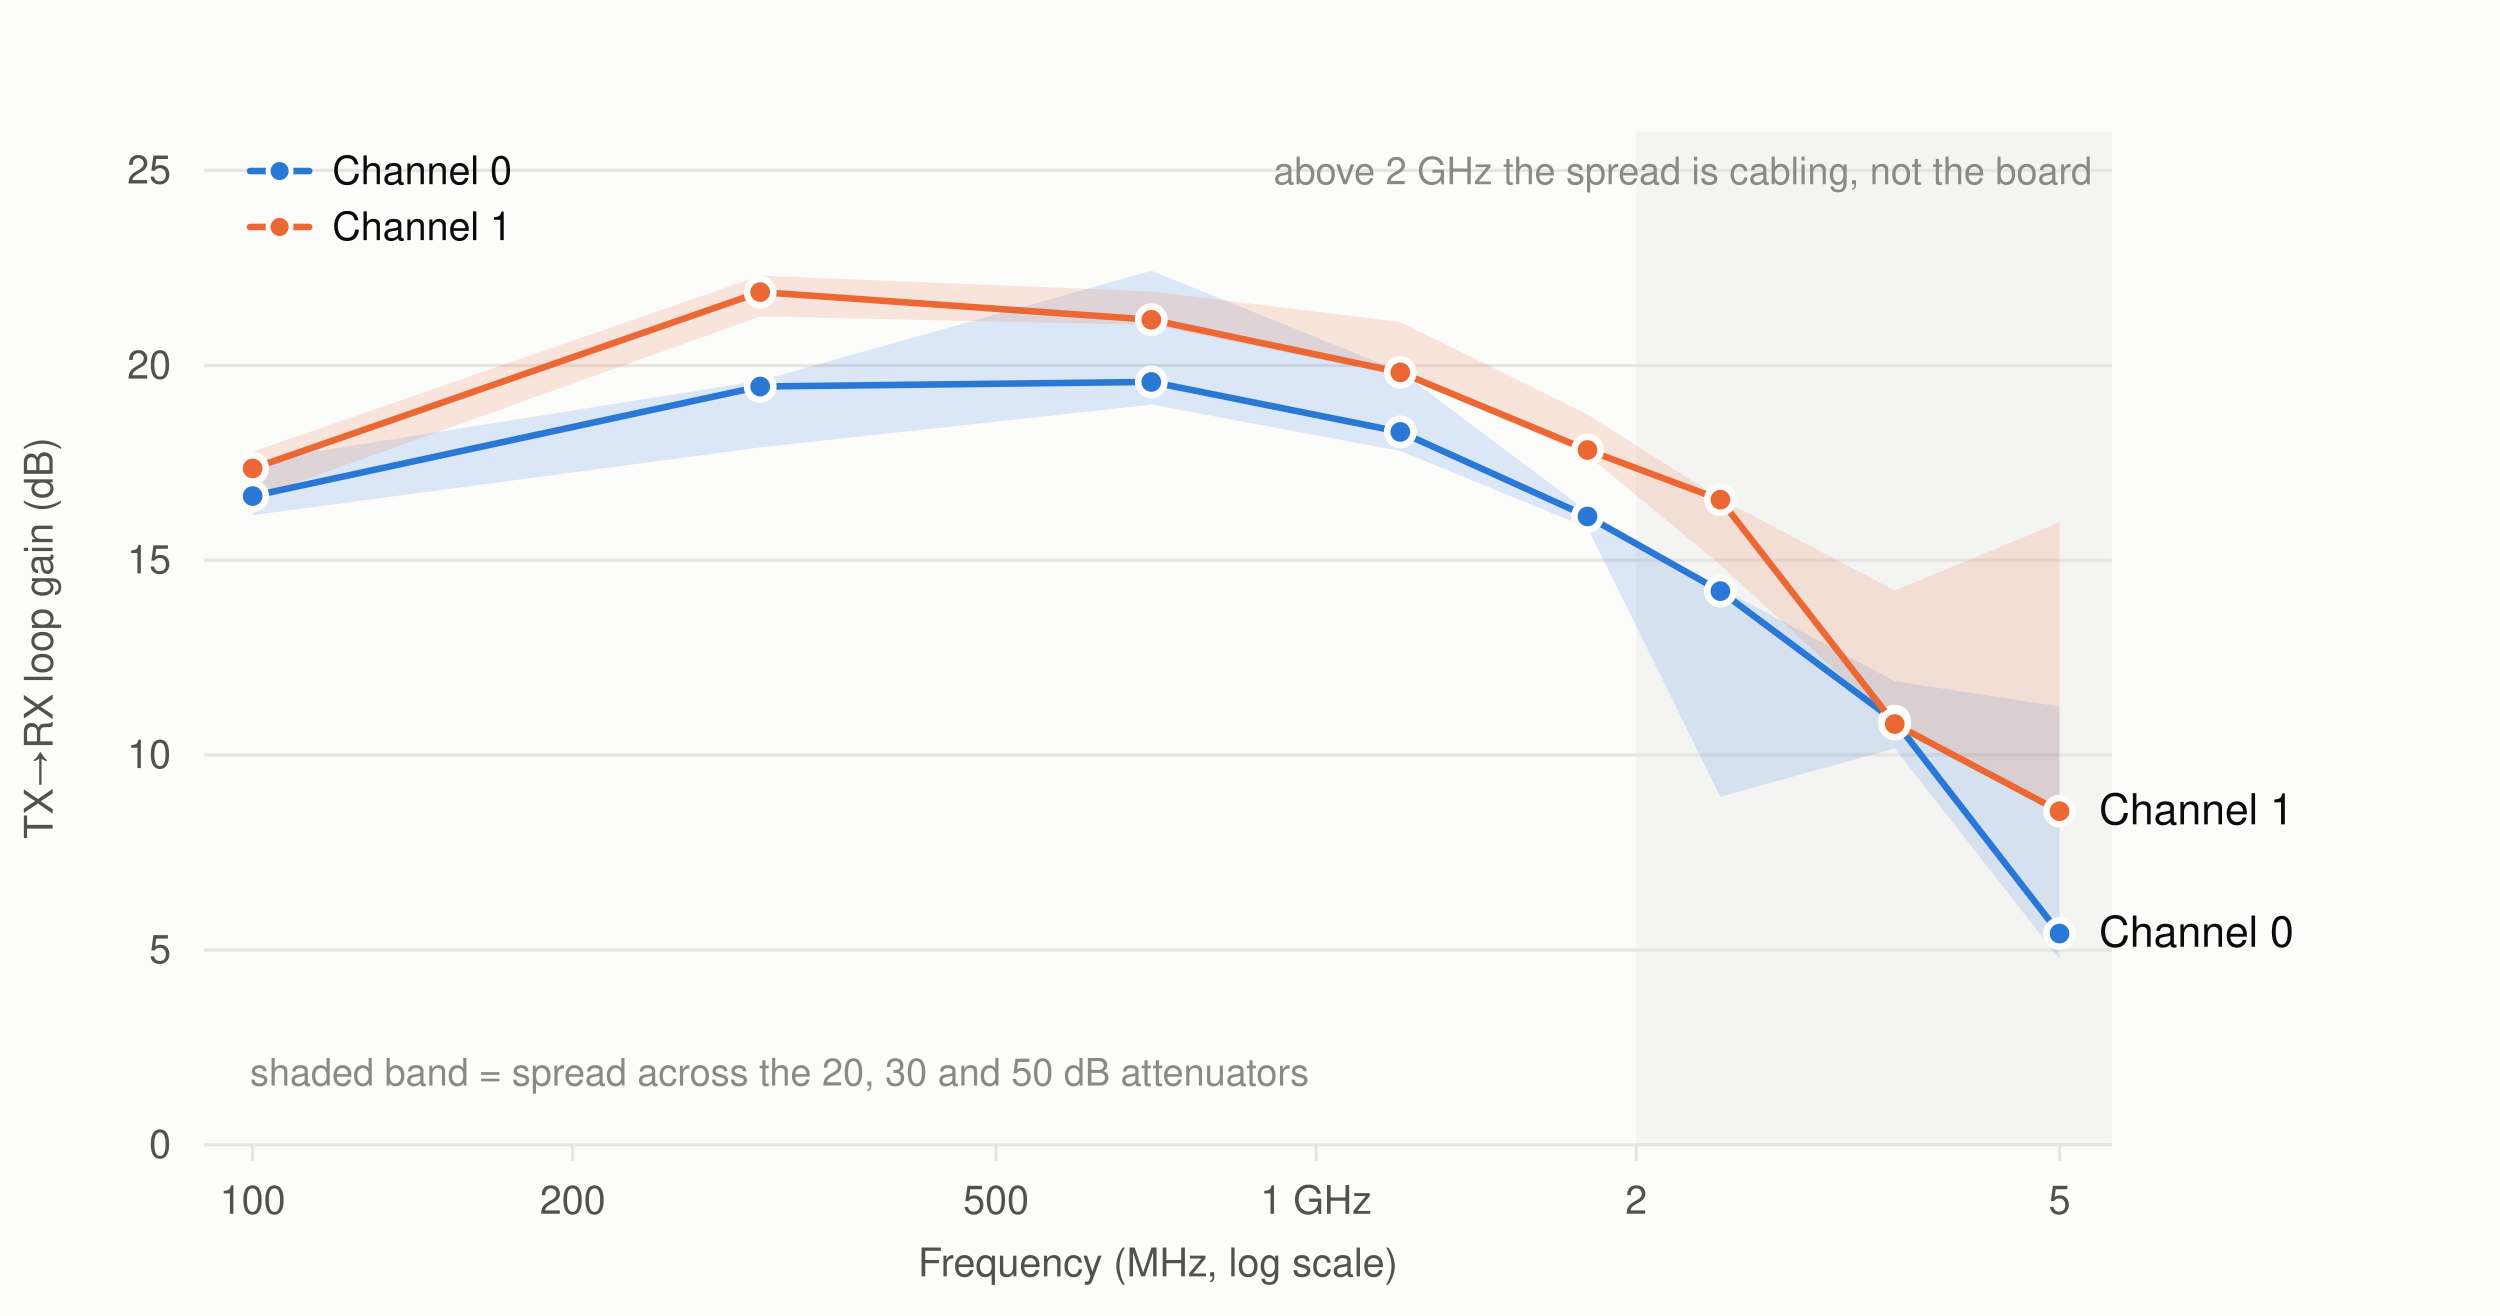
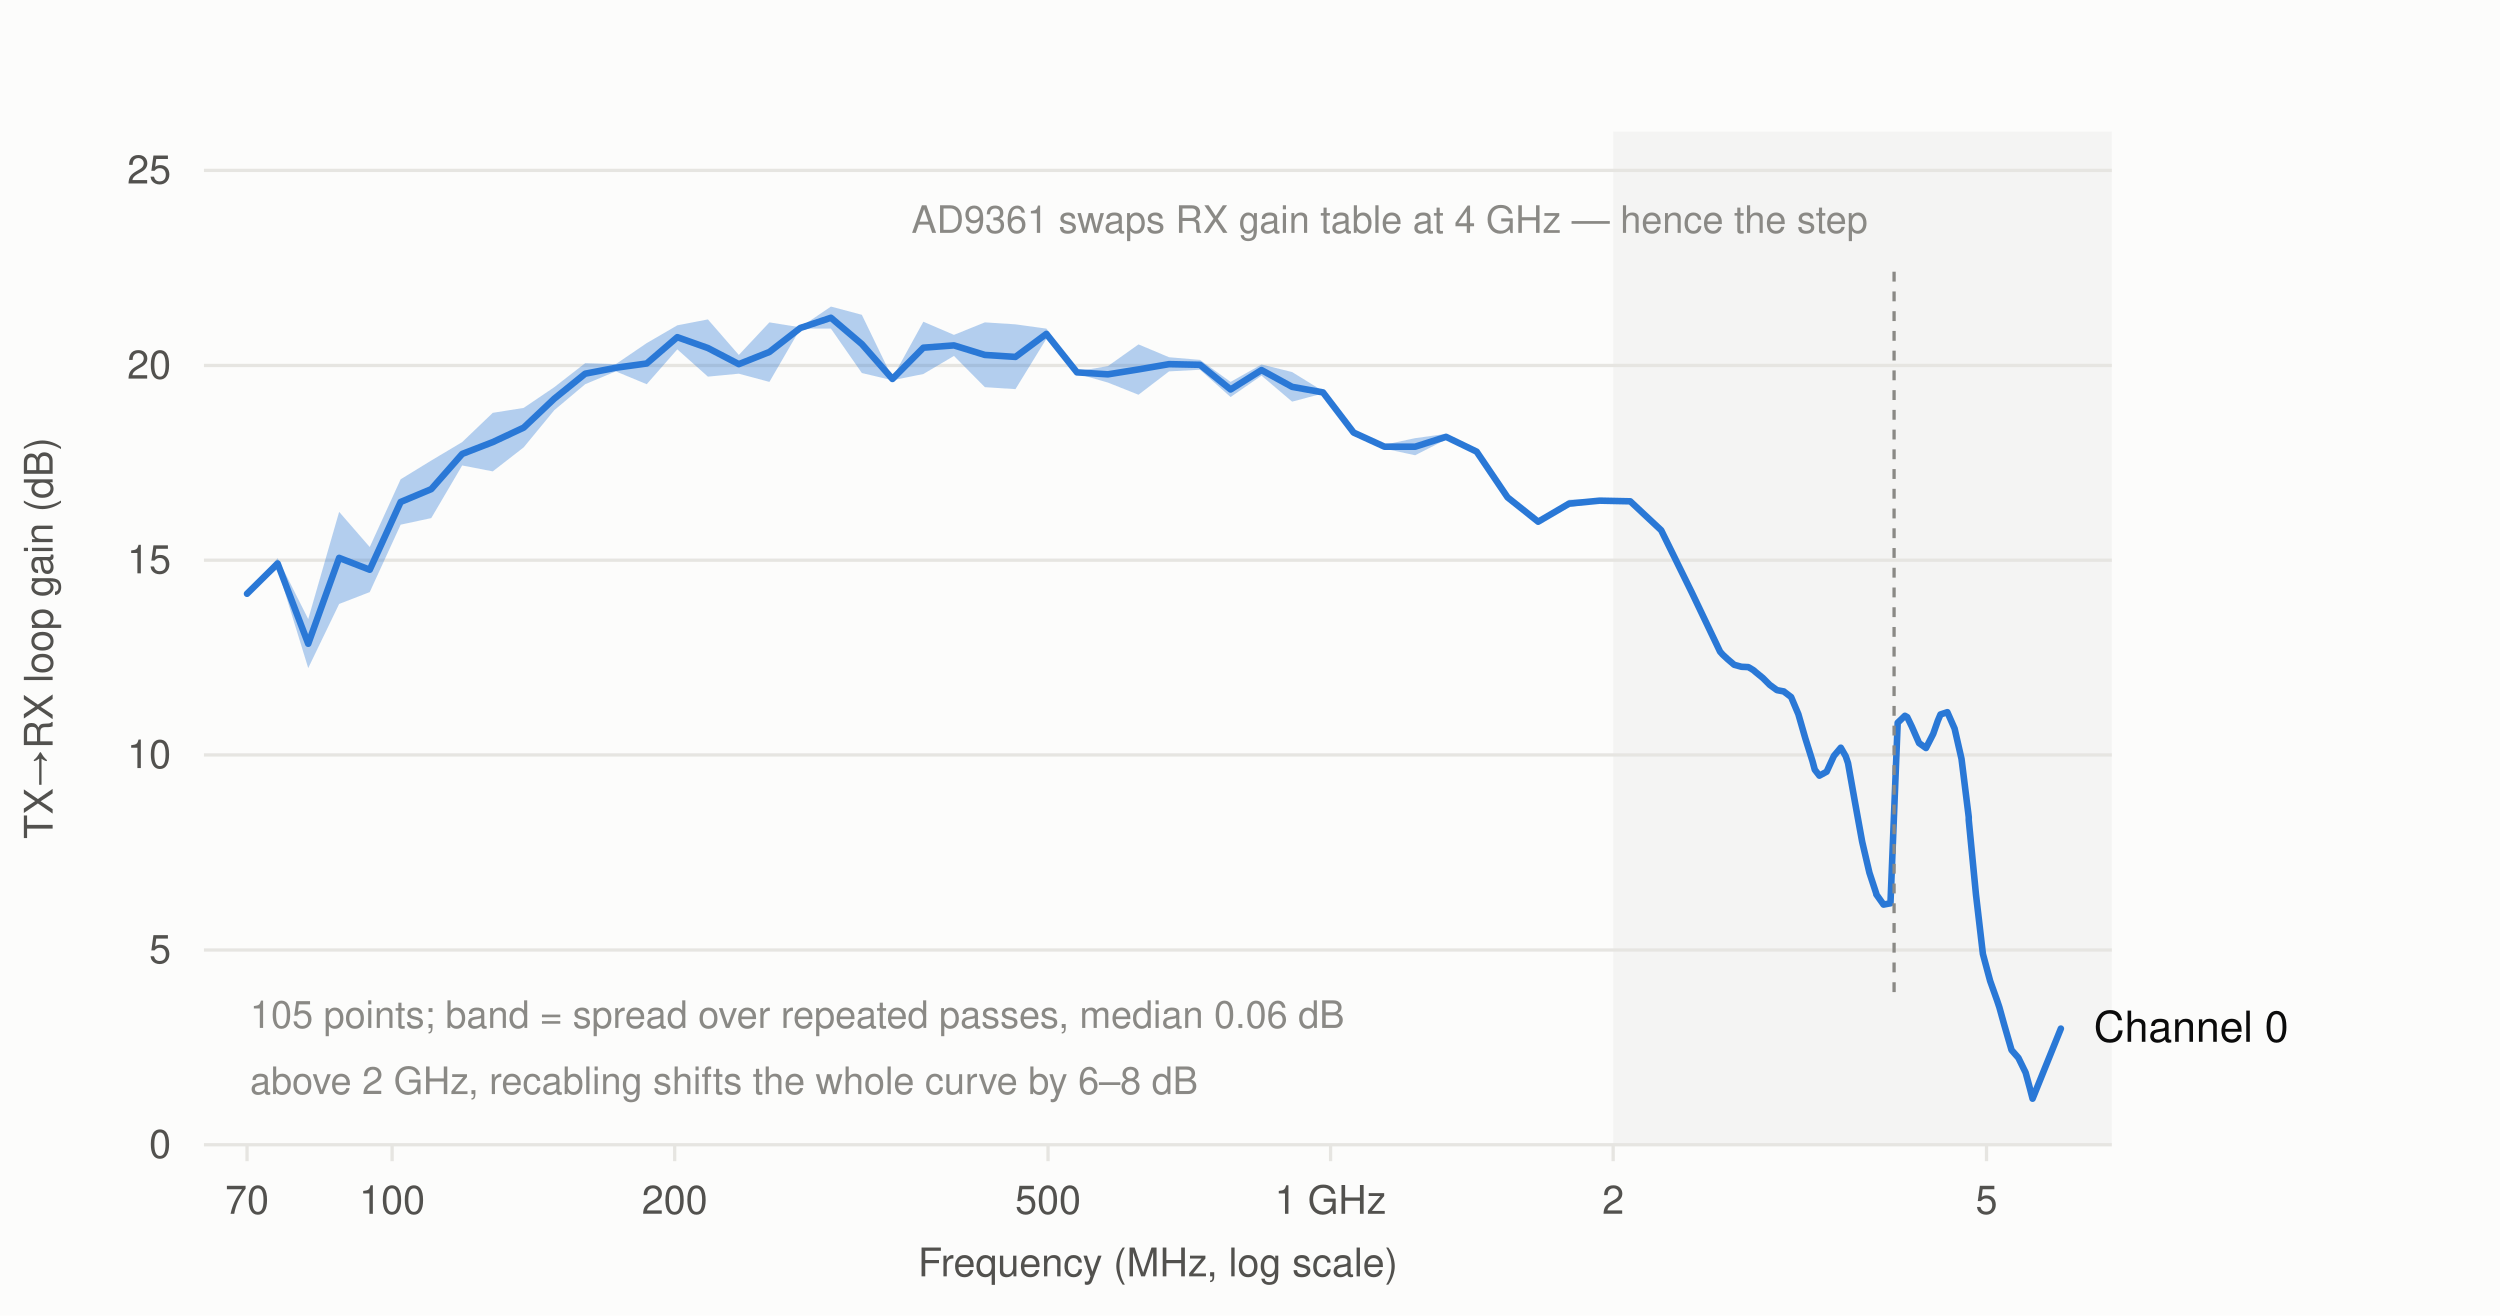
- <svg xmlns="http://www.w3.org/2000/svg" width="760" height="400" viewBox="0 0 760 400" font-family="-apple-system,BlinkMacSystemFont,Segoe UI,Helvetica,Arial,sans-serif" role="img" aria-label="Transmit to receive loop gain against frequency for both channels">
+ <svg xmlns="http://www.w3.org/2000/svg" width="760" height="400" viewBox="0 0 760 400" font-family="-apple-system,BlinkMacSystemFont,Segoe UI,Helvetica,Arial,sans-serif" role="img" aria-label="Transmit to receive loop gain against frequency, 70 MHz to 6 GHz">
  <rect width="760" height="400" fill="#fcfcfb" />
-   <rect x="497.4" y="40" width="144.6" height="308" fill="#8a8985" opacity="0.07" />
+   <rect x="490.4" y="40" width="151.6" height="308" fill="#8a8985" opacity="0.07" />
  <line x1="62" y1="348.0" x2="642" y2="348.0" stroke="#e6e5e1" stroke-width="1" />
  <text x="52" y="352.0" text-anchor="end" font-size="12" fill="#52514e">0</text>
  <line x1="62" y1="288.8" x2="642" y2="288.8" stroke="#e6e5e1" stroke-width="1" />
  <text x="52" y="292.8" text-anchor="end" font-size="12" fill="#52514e">5</text>
  <line x1="62" y1="229.5" x2="642" y2="229.5" stroke="#e6e5e1" stroke-width="1" />
  <text x="52" y="233.5" text-anchor="end" font-size="12" fill="#52514e">10</text>
  <line x1="62" y1="170.3" x2="642" y2="170.3" stroke="#e6e5e1" stroke-width="1" />
  <text x="52" y="174.3" text-anchor="end" font-size="12" fill="#52514e">15</text>
  <line x1="62" y1="111.1" x2="642" y2="111.1" stroke="#e6e5e1" stroke-width="1" />
  <text x="52" y="115.1" text-anchor="end" font-size="12" fill="#52514e">20</text>
  <line x1="62" y1="51.8" x2="642" y2="51.8" stroke="#e6e5e1" stroke-width="1" />
  <text x="52" y="55.8" text-anchor="end" font-size="12" fill="#52514e">25</text>
-   <line x1="76.8" y1="348" x2="76.8" y2="353" stroke="#e6e5e1" stroke-width="1" />
-   <text x="76.8" y="369" text-anchor="middle" font-size="12" fill="#52514e">100</text>
-   <line x1="174.1" y1="348" x2="174.1" y2="353" stroke="#e6e5e1" stroke-width="1" />
-   <text x="174.1" y="369" text-anchor="middle" font-size="12" fill="#52514e">200</text>
-   <line x1="302.8" y1="348" x2="302.8" y2="353" stroke="#e6e5e1" stroke-width="1" />
-   <text x="302.8" y="369" text-anchor="middle" font-size="12" fill="#52514e">500</text>
-   <line x1="400.1" y1="348" x2="400.1" y2="353" stroke="#e6e5e1" stroke-width="1" />
-   <text x="400.1" y="369" text-anchor="middle" font-size="12" fill="#52514e">1 GHz</text>
-   <line x1="497.4" y1="348" x2="497.4" y2="353" stroke="#e6e5e1" stroke-width="1" />
-   <text x="497.4" y="369" text-anchor="middle" font-size="12" fill="#52514e">2</text>
-   <line x1="626.1" y1="348" x2="626.1" y2="353" stroke="#e6e5e1" stroke-width="1" />
-   <text x="626.1" y="369" text-anchor="middle" font-size="12" fill="#52514e">5</text>
+   <line x1="75.1" y1="348" x2="75.1" y2="353" stroke="#e6e5e1" stroke-width="1" />
+   <text x="75.1" y="369" text-anchor="middle" font-size="12" fill="#52514e">70</text>
+   <line x1="119.2" y1="348" x2="119.2" y2="353" stroke="#e6e5e1" stroke-width="1" />
+   <text x="119.2" y="369" text-anchor="middle" font-size="12" fill="#52514e">100</text>
+   <line x1="205.1" y1="348" x2="205.1" y2="353" stroke="#e6e5e1" stroke-width="1" />
+   <text x="205.1" y="369" text-anchor="middle" font-size="12" fill="#52514e">200</text>
+   <line x1="318.6" y1="348" x2="318.6" y2="353" stroke="#e6e5e1" stroke-width="1" />
+   <text x="318.6" y="369" text-anchor="middle" font-size="12" fill="#52514e">500</text>
+   <line x1="404.5" y1="348" x2="404.5" y2="353" stroke="#e6e5e1" stroke-width="1" />
+   <text x="404.5" y="369" text-anchor="middle" font-size="12" fill="#52514e">1 GHz</text>
+   <line x1="490.4" y1="348" x2="490.4" y2="353" stroke="#e6e5e1" stroke-width="1" />
+   <text x="490.4" y="369" text-anchor="middle" font-size="12" fill="#52514e">2</text>
+   <line x1="603.9" y1="348" x2="603.9" y2="353" stroke="#e6e5e1" stroke-width="1" />
+   <text x="603.9" y="369" text-anchor="middle" font-size="12" fill="#52514e">5</text>
  <text x="352" y="388" text-anchor="middle" font-size="12" fill="#52514e">Frequency (MHz, log scale)</text>
  <text x="16" y="194" text-anchor="middle" font-size="12" fill="#52514e" transform="rotate(-90 16 194)">TX→RX loop gain (dB)</text>
-   <polygon points="76.8,140.3 231.1,115.7 350.0,82.3 425.7,112.9 482.6,155.5 523.0,178.8 576.0,207.1 626.1,214.8 626.1,291.5 576.0,227.5 523.0,242.2 482.6,160.4 425.7,137.1 350.0,123.0 231.1,136.0 76.8,156.6" fill="#2a78d6" opacity="0.16" />
-   <polygon points="76.8,137.3 231.1,83.8 350.0,88.6 425.7,97.9 482.6,126.0 523.0,151.6 576.0,179.5 626.1,158.8 626.1,248.1 576.0,220.4 523.0,171.7 482.6,138.4 425.7,114.3 350.0,98.8 231.1,96.2 76.8,151.5" fill="#eb6834" opacity="0.16" />
-   <polyline points="76.8,150.8 231.1,117.5 350.0,116.1 425.7,131.3 482.6,157.0 523.0,179.7 576.0,219.2 626.1,283.8" fill="none" stroke="#2a78d6" stroke-width="2" stroke-linejoin="round" stroke-linecap="round" />
-   <circle cx="76.8" cy="150.8" r="4" fill="#2a78d6" stroke="#fcfcfb" stroke-width="2" />
-   <circle cx="231.1" cy="117.5" r="4" fill="#2a78d6" stroke="#fcfcfb" stroke-width="2" />
-   <circle cx="350.0" cy="116.1" r="4" fill="#2a78d6" stroke="#fcfcfb" stroke-width="2" />
-   <circle cx="425.7" cy="131.3" r="4" fill="#2a78d6" stroke="#fcfcfb" stroke-width="2" />
-   <circle cx="482.6" cy="157.0" r="4" fill="#2a78d6" stroke="#fcfcfb" stroke-width="2" />
-   <circle cx="523.0" cy="179.7" r="4" fill="#2a78d6" stroke="#fcfcfb" stroke-width="2" />
-   <circle cx="576.0" cy="219.2" r="4" fill="#2a78d6" stroke="#fcfcfb" stroke-width="2" />
-   <circle cx="626.1" cy="283.8" r="4" fill="#2a78d6" stroke="#fcfcfb" stroke-width="2" />
-   <text x="638.1" y="287.8" font-size="13" fill="#0b0b0b">Channel 0</text>
-   <polyline points="76.8,142.4 231.1,88.8 350.0,97.2 425.7,113.2 482.6,136.8 523.0,151.9 576.0,220.1 626.1,246.6" fill="none" stroke="#eb6834" stroke-width="2" stroke-linejoin="round" stroke-linecap="round" />
-   <circle cx="76.8" cy="142.4" r="4" fill="#eb6834" stroke="#fcfcfb" stroke-width="2" />
-   <circle cx="231.1" cy="88.8" r="4" fill="#eb6834" stroke="#fcfcfb" stroke-width="2" />
-   <circle cx="350.0" cy="97.2" r="4" fill="#eb6834" stroke="#fcfcfb" stroke-width="2" />
-   <circle cx="425.7" cy="113.2" r="4" fill="#eb6834" stroke="#fcfcfb" stroke-width="2" />
-   <circle cx="482.6" cy="136.8" r="4" fill="#eb6834" stroke="#fcfcfb" stroke-width="2" />
-   <circle cx="523.0" cy="151.9" r="4" fill="#eb6834" stroke="#fcfcfb" stroke-width="2" />
-   <circle cx="576.0" cy="220.1" r="4" fill="#eb6834" stroke="#fcfcfb" stroke-width="2" />
-   <circle cx="626.1" cy="246.6" r="4" fill="#eb6834" stroke="#fcfcfb" stroke-width="2" />
-   <text x="638.1" y="250.6" font-size="13" fill="#0b0b0b">Channel 1</text>
-   <line x1="76" y1="52" x2="94" y2="52" stroke="#2a78d6" stroke-width="2" stroke-linecap="round" />
-   <circle cx="85" cy="52" r="3.5" fill="#2a78d6" stroke="#fcfcfb" stroke-width="1.5" />
-   <text x="101" y="56" font-size="12" fill="#0b0b0b">Channel 0</text>
-   <line x1="76" y1="69" x2="94" y2="69" stroke="#eb6834" stroke-width="2" stroke-linecap="round" />
-   <circle cx="85" cy="69" r="3.5" fill="#eb6834" stroke="#fcfcfb" stroke-width="1.5" />
-   <text x="101" y="73" font-size="12" fill="#0b0b0b">Channel 1</text>
-   <text x="636.0" y="56" text-anchor="end" font-size="11.5" fill="#8a8985">above 2 GHz the spread is cabling, not the board</text>
-   <text x="76" y="330" font-size="11.5" fill="#8a8985">shaded band = spread across the 20, 30 and 50 dB attenuators</text>
+   <polygon points="75.1,180.3 84.4,169.7 93.7,188.2 103.1,155.6 112.4,166.3 121.8,145.7 131.1,140.0 140.5,134.4 149.8,125.5 159.2,124.0 168.5,117.7 177.9,110.4 187.2,110.7 196.6,104.3 205.9,98.9 215.2,97.1 224.6,107.9 233.9,98.0 243.3,99.5 252.6,93.2 262.0,95.7 271.3,114.9 280.7,97.8 290.0,101.8 299.4,98.0 308.7,98.6 318.1,99.9 327.4,112.9 336.8,111.3 346.1,104.7 355.4,108.6 364.8,109.4 374.1,116.1 383.5,110.8 392.8,113.1 402.2,118.9 411.5,130.6 420.9,135.2 430.2,133.2 439.6,131.9 448.9,136.5 458.3,150.1 467.6,158.2 477.0,151.9 486.3,151.7 495.6,152.1 505.0,160.8 514.3,180.0 522.9,198.0 523.7,198.5 525.1,200.3 527.2,201.9 529.4,202.5 531.5,202.8 533.0,203.4 533.7,204.1 535.9,205.8 538.0,208.1 540.2,209.8 542.3,210.0 542.4,210.0 544.5,211.8 546.7,217.1 548.8,224.3 551.0,231.3 551.7,233.6 553.1,235.7 555.3,234.4 557.5,229.7 559.6,227.1 561.1,229.7 561.8,232.0 563.9,243.8 566.1,255.4 568.3,265.0 570.4,271.4 570.4,271.8 572.6,274.7 574.7,274.2 576.9,219.6 579.1,217.2 579.8,217.1 581.2,220.8 583.4,225.9 585.5,227.4 587.7,223.0 589.1,219.0 589.9,216.7 592.0,216.2 594.2,221.2 596.3,230.6 598.5,248.0 598.5,249.1 600.7,271.7 602.8,289.7 605.0,297.9 607.1,303.8 607.8,306.1 609.3,311.2 611.5,319.1 613.6,321.5 615.8,326.0 617.1,330.3 617.9,333.7 626.5,312.1 626.5,313.3 617.9,334.4 617.1,331.5 615.8,326.2 613.6,321.7 611.5,319.2 609.3,312.1 607.8,306.4 607.1,304.3 605.0,298.5 602.8,290.3 600.7,272.3 598.5,249.6 598.5,248.7 596.3,230.8 594.2,221.8 592.0,216.9 589.9,217.7 589.1,219.2 587.7,223.3 585.5,227.4 583.4,226.0 581.2,221.1 579.8,218.9 579.1,218.0 576.9,219.8 574.7,274.9 572.6,275.3 570.4,271.9 570.4,271.9 568.3,265.7 566.1,256.4 563.9,243.8 561.8,232.0 561.1,230.1 559.6,227.6 557.5,230.0 555.3,234.9 553.1,235.8 551.7,234.4 551.0,231.6 548.8,224.4 546.7,217.1 544.5,212.1 542.4,210.7 542.3,210.3 540.2,209.9 538.0,208.2 535.9,206.4 533.7,204.5 533.0,204.1 531.5,202.8 529.4,202.9 527.2,202.2 525.1,200.3 523.7,199.4 522.9,198.1 514.3,180.1 505.0,161.7 495.6,152.7 486.3,152.7 477.0,154.2 467.6,159.1 458.3,152.3 448.9,138.0 439.6,133.6 430.2,138.4 420.9,136.4 411.5,132.4 402.2,119.6 392.8,122.1 383.5,114.2 374.1,120.7 364.8,112.4 355.4,112.9 346.1,120.0 336.8,116.3 327.4,113.6 318.1,103.0 308.7,118.3 299.4,117.7 290.0,108.2 280.7,113.7 271.3,115.6 262.0,113.4 252.6,99.9 243.3,99.9 233.9,116.1 224.6,113.6 215.2,114.5 205.9,106.2 196.6,116.8 187.2,112.9 177.9,116.8 168.5,124.7 159.2,136.0 149.8,143.3 140.5,141.5 131.1,157.5 121.8,159.5 112.4,180.0 103.1,183.6 93.7,203.1 84.4,172.9 75.1,180.7" fill="#2a78d6" opacity="0.35" />
+   <polyline points="75.1,180.5 84.4,171.3 93.7,195.7 103.1,169.6 112.4,173.2 121.8,152.6 131.1,148.7 140.5,138.0 149.8,134.4 159.2,130.0 168.5,121.2 177.9,113.6 187.2,111.8 196.6,110.5 205.9,102.5 215.2,105.8 224.6,110.7 233.9,107.0 243.3,99.7 252.6,96.6 262.0,104.6 271.3,115.2 280.7,105.7 290.0,105.0 299.4,107.9 308.7,108.5 318.1,101.5 327.4,113.2 336.8,113.8 346.1,112.3 355.4,110.7 364.8,110.9 374.1,118.4 383.5,112.5 392.8,117.6 402.2,119.3 411.5,131.5 420.9,135.8 430.2,135.8 439.6,132.8 448.9,137.3 458.3,151.2 467.6,158.6 477.0,153.1 486.3,152.2 495.6,152.4 505.0,161.2 514.3,180.1 522.9,198.1 523.7,199.0 525.1,200.3 527.2,202.1 529.4,202.7 531.5,202.8 533.0,203.7 533.7,204.3 535.9,206.1 538.0,208.2 540.2,209.8 542.3,210.2 542.4,210.3 544.5,211.9 546.7,217.1 548.8,224.4 551.0,231.4 551.7,234.0 553.1,235.8 555.3,234.6 557.5,229.8 559.6,227.3 561.1,229.9 561.8,232.0 563.9,243.8 566.1,255.9 568.3,265.3 570.4,271.7 570.4,271.9 572.6,275.0 574.7,274.6 576.9,219.7 579.1,217.6 579.8,218.0 581.2,220.9 583.4,225.9 585.5,227.4 587.7,223.1 589.1,219.1 589.9,217.2 592.0,216.5 594.2,221.5 596.3,230.7 598.5,248.4 598.5,249.3 600.7,272.0 602.8,290.0 605.0,298.2 607.1,304.1 607.8,306.2 609.3,311.6 611.5,319.2 613.6,321.6 615.8,326.1 617.1,330.9 617.9,334.0 626.5,312.7" fill="none" stroke="#2a78d6" stroke-width="2" stroke-linejoin="round" stroke-linecap="round" />
+   <text x="636.5" y="316.7" font-size="13" fill="#0b0b0b">Channel 0</text>
+   <text x="76" y="312.5" font-size="11.5" fill="#8a8985">105 points; band = spread over repeated passes, median 0.06 dB</text>
+   <text x="76" y="332.6" font-size="11.5" fill="#8a8985">above 2 GHz, recabling shifts the whole curve by 6–8 dB</text>
+   <line x1="575.8" y1="82.6" x2="575.8" y2="303.0" stroke="#8a8985" stroke-width="1" stroke-dasharray="3 3" />
+   <text x="567.8" y="70.8" text-anchor="end" font-size="11.5" fill="#8a8985">AD9361 swaps RX gain table at 4 GHz — hence the step</text>
</svg>
